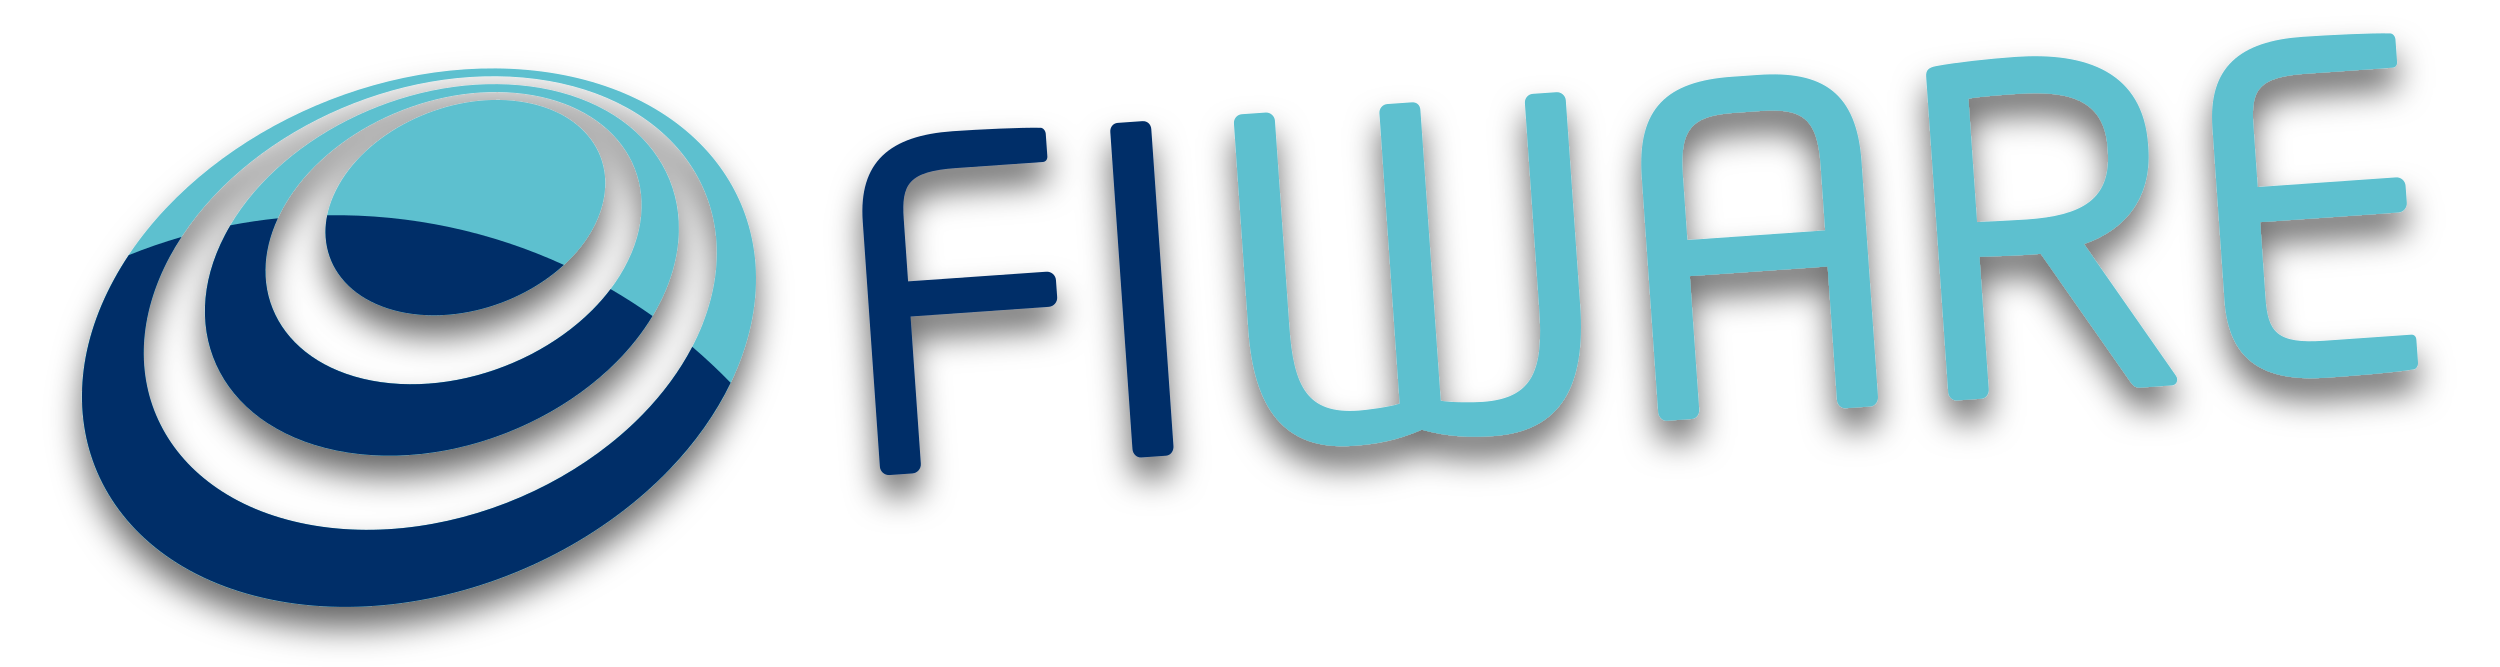
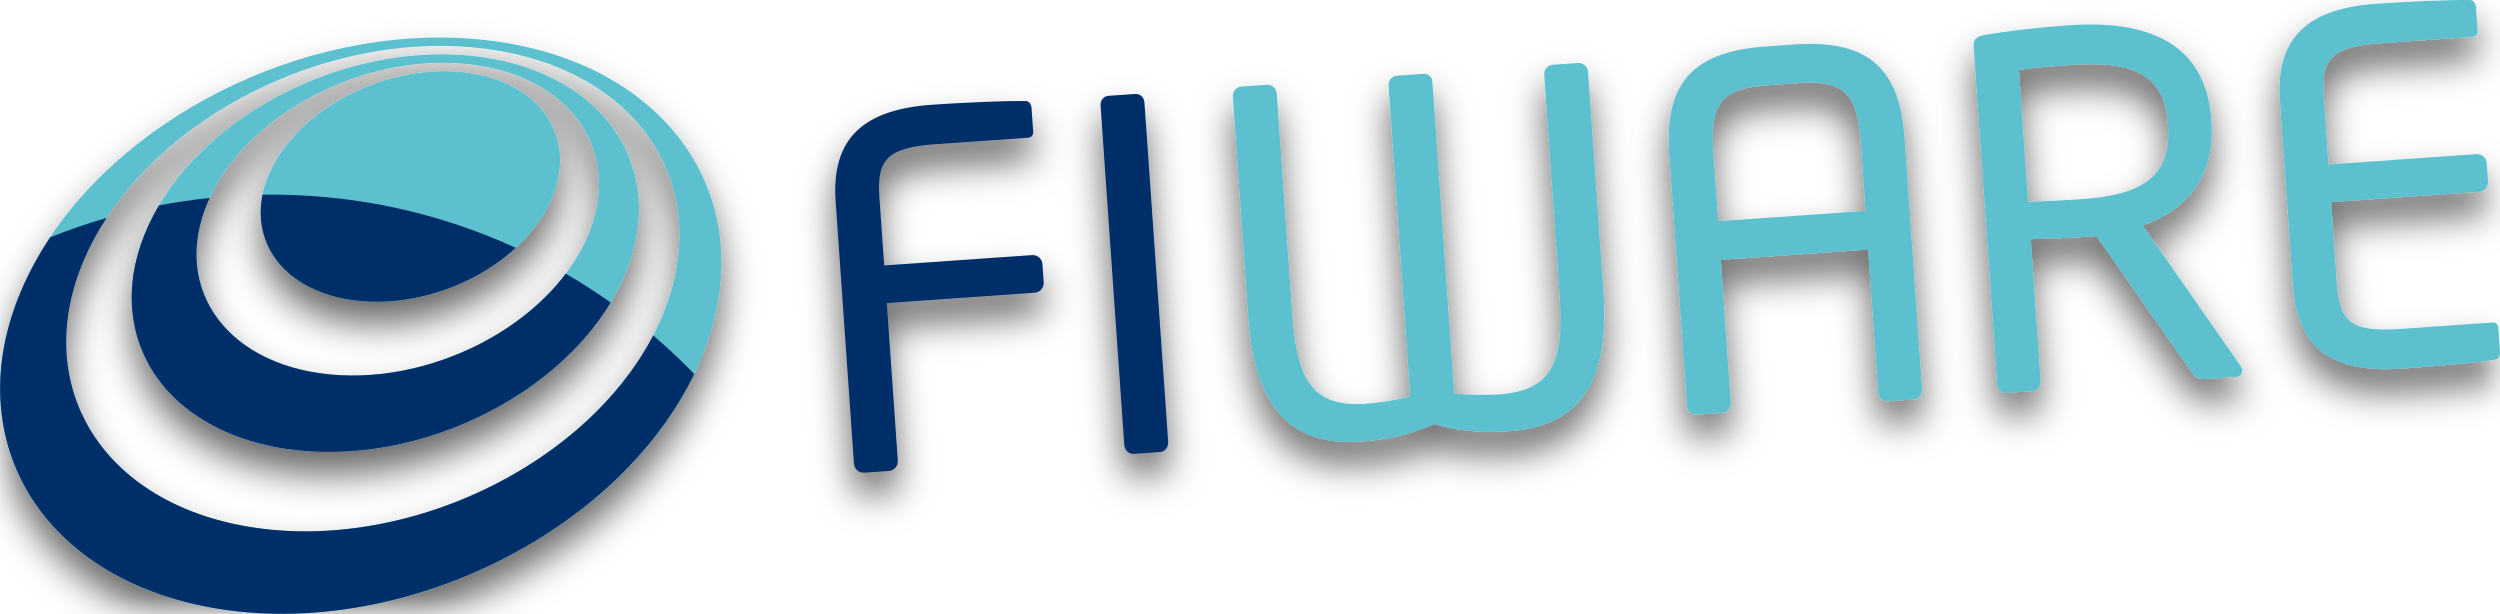
- <svg xmlns="http://www.w3.org/2000/svg" id="Capa_1" data-name="Capa 1" viewBox="0 0 600 160">
+ <svg xmlns="http://www.w3.org/2000/svg" id="Capa_1" data-name="Capa 1" viewBox="0 0 560.67 137.66">
  <defs>
-     <filter id="drop-shadow-1" filterUnits="userSpaceOnUse">
+     <filter id="drop-shadow-1">
      <feOffset dx="0" dy="5" />
      <feGaussianBlur result="blur" stdDeviation="4" />
      <feFlood flood-color="#000" flood-opacity=".6" />
      <feComposite in2="blur" operator="in" />
      <feComposite in="SourceGraphic" />
    </filter>
  </defs>
  <g style="fill: none; filter: url(#drop-shadow-1);">
    <g>
      <g>
-         <path d="m134.16,27.21c-3.18-1.59-6.94-2.64-11.2-3.05-4.23-.4-8.56-.1-12.78.78-4.21.88-8.31,2.34-12.1,4.25-3.8,1.93-7.29,4.32-10.26,7.09-2.98,2.77-5.45,5.93-7.17,9.37-1.74,3.45-2.55,6.87-2.54,10.09.02,3.25.88,6.31,2.5,9,1.64,2.72,4.05,5.08,7.14,6.9,3.12,1.84,6.93,3.13,11.33,3.7,4.42.58,9.01.37,13.51-.51,4.51-.88,8.91-2.43,12.97-4.51,4.04-2.08,7.72-4.7,10.78-7.7,3.05-3,5.47-6.38,7.03-10.02,1.55-3.6,2.11-7.12,1.81-10.37-.31-3.22-1.46-6.18-3.36-8.74-1.87-2.54-4.46-4.68-7.65-6.29Z" style="fill: #5dc0cf;" />
-         <path d="m156.63,36.09c-3.27-4.3-7.72-7.91-13.15-10.58-5.36-2.65-11.68-4.41-18.79-5.05-7.04-.63-14.22-.13-21.2,1.33-6.96,1.46-13.76,3.87-20.05,7.05-6.3,3.18-12.13,7.17-17.13,11.78-5.04,4.63-9.26,9.93-12.3,15.72-3.07,5.86-4.64,11.68-4.82,17.23-.19,5.62,1.04,10.96,3.58,15.71,2.58,4.83,6.5,9.06,11.64,12.38,5.2,3.37,11.64,5.8,19.15,6.96,7.59,1.17,15.51.93,23.3-.52,7.84-1.47,15.5-4.14,22.54-7.79,7.02-3.64,13.38-8.25,18.65-13.57,5.23-5.28,9.34-11.24,11.93-17.63,2.56-6.3,3.38-12.41,2.73-18.03-.65-5.55-2.75-10.63-6.07-14.98Zm-5.08,24.66c-2.08,4.98-5.34,9.61-9.46,13.72-4.14,4.14-9.14,7.72-14.64,10.56-5.52,2.85-11.52,4.95-17.66,6.12-6.12,1.16-12.35,1.4-18.34.56-5.94-.84-11.05-2.68-15.22-5.24-4.12-2.55-7.29-5.81-9.42-9.56-2.09-3.69-3.17-7.87-3.1-12.28.06-4.37,1.24-8.98,3.62-13.62,2.36-4.61,5.69-8.84,9.7-12.54,3.98-3.69,8.64-6.89,13.7-9.44,5.04-2.56,10.5-4.49,16.09-5.67,5.61-1.17,11.37-1.58,17.02-1.05,5.68.52,10.73,1.93,14.98,4.05,4.31,2.15,7.82,5.01,10.38,8.43,2.58,3.45,4.2,7.46,4.66,11.82.47,4.43-.23,9.21-2.3,14.14Z" style="fill: #5dc0cf;" />
-         <path d="m180.97,60.27c-1.12-8.01-4.31-15.3-9.18-21.53-4.77-6.1-11.19-11.19-18.93-14.96-7.59-3.69-16.5-6.13-26.45-7.01-9.82-.86-19.82-.13-29.52,1.92-9.65,2.03-19.09,5.38-27.84,9.8-8.78,4.43-16.95,9.98-24.01,16.4-7.14,6.5-13.2,13.94-17.67,22.12-4.55,8.33-7.04,16.67-7.59,24.66-.58,8.16.86,15.97,4.16,23,3.38,7.19,8.71,13.56,15.84,18.64,7.27,5.18,16.38,9,27.14,10.95,10.91,1.97,22.39,1.82,33.74-.19,11.42-2.02,22.62-5.89,32.9-11.28,10.25-5.38,19.5-12.2,27.11-20.11,7.52-7.81,13.36-16.64,16.95-26.06,3.52-9.26,4.51-18.17,3.36-26.35Zm-12.31,17.46c-3.1,7.87-8.07,15.22-14.42,21.74-6.42,6.58-14.2,12.26-22.81,16.75-8.63,4.5-18.01,7.76-27.61,9.5-9.54,1.74-19.21,1.96-28.44.41-9.11-1.52-16.88-4.61-23.13-8.85-6.13-4.17-10.78-9.43-13.78-15.41-2.94-5.86-4.29-12.41-3.94-19.28.35-6.75,2.36-13.82,6.15-20.91,3.74-6.98,8.87-13.35,14.95-18.91,6.03-5.52,13.03-10.29,20.58-14.1,7.53-3.81,15.65-6.69,23.96-8.44,8.35-1.75,16.94-2.37,25.37-1.62,8.53.76,16.15,2.86,22.62,6.03,6.57,3.22,11.99,7.56,16,12.76,4.08,5.29,6.7,11.45,7.57,18.22.88,6.88-.04,14.36-3.08,22.11Z" style="fill: #5dc0cf;" />
+         <path d="m114.51,19.21c-3.18-1.59-6.94-2.64-11.2-3.05-4.23-.4-8.56-.1-12.78.78-4.21.88-8.31,2.34-12.1,4.25-3.8,1.93-7.29,4.32-10.26,7.09-2.98,2.77-5.45,5.93-7.17,9.37-1.74,3.45-2.55,6.87-2.54,10.09.02,3.25.88,6.31,2.5,9,1.64,2.72,4.05,5.08,7.14,6.9,3.12,1.84,6.93,3.13,11.33,3.7,4.42.58,9.01.37,13.51-.51,4.51-.88,8.91-2.43,12.97-4.51,4.04-2.08,7.72-4.7,10.78-7.7,3.05-3,5.47-6.38,7.03-10.02,1.55-3.6,2.11-7.12,1.81-10.37-.31-3.22-1.46-6.18-3.36-8.74-1.87-2.54-4.46-4.68-7.65-6.29h-.01Z" style="fill: #5dc0cf;" />
+         <path d="m136.98,28.09c-3.27-4.3-7.72-7.91-13.15-10.58-5.36-2.65-11.68-4.41-18.79-5.05-7.04-.63-14.22-.13-21.2,1.33-6.96,1.46-13.76,3.87-20.05,7.05-6.3,3.18-12.13,7.17-17.13,11.78-5.04,4.63-9.26,9.93-12.3,15.72-3.07,5.86-4.64,11.68-4.82,17.23-.19,5.62,1.04,10.96,3.58,15.71,2.58,4.83,6.5,9.06,11.64,12.38,5.2,3.37,11.64,5.8,19.15,6.96,7.59,1.17,15.51.93,23.3-.52,7.84-1.47,15.5-4.14,22.54-7.79,7.02-3.64,13.38-8.25,18.65-13.57,5.23-5.28,9.34-11.24,11.93-17.63,2.56-6.3,3.38-12.41,2.73-18.03-.65-5.55-2.75-10.63-6.07-14.98h0Zm-5.08,24.66c-2.08,4.98-5.34,9.61-9.46,13.72-4.14,4.14-9.14,7.72-14.64,10.56-5.52,2.85-11.52,4.95-17.66,6.12-6.12,1.16-12.35,1.4-18.34.56-5.94-.84-11.05-2.68-15.22-5.24-4.12-2.55-7.29-5.81-9.42-9.56-2.09-3.69-3.17-7.87-3.1-12.28.06-4.37,1.24-8.98,3.62-13.62,2.36-4.61,5.69-8.84,9.7-12.54,3.98-3.69,8.64-6.89,13.7-9.44,5.04-2.56,10.5-4.49,16.09-5.67,5.61-1.17,11.37-1.58,17.02-1.05,5.68.52,10.73,1.93,14.98,4.05,4.31,2.15,7.82,5.01,10.38,8.43,2.58,3.45,4.2,7.46,4.66,11.82.47,4.43-.23,9.21-2.3,14.14h0Z" style="fill: #5dc0cf;" />
+         <path d="m161.32,52.27c-1.12-8.01-4.31-15.3-9.18-21.53-4.77-6.1-11.19-11.19-18.93-14.96-7.59-3.69-16.5-6.13-26.45-7.01-9.82-.86-19.82-.13-29.52,1.92-9.65,2.03-19.09,5.38-27.84,9.8-8.78,4.43-16.95,9.98-24.01,16.4-7.14,6.5-13.2,13.94-17.67,22.12C3.17,67.34.68,75.68.13,83.67c-.58,8.16.86,15.97,4.16,23,3.38,7.19,8.71,13.56,15.84,18.64,7.27,5.18,16.38,9,27.14,10.95,10.91,1.97,22.39,1.82,33.74-.19,11.42-2.02,22.62-5.89,32.9-11.28,10.25-5.38,19.5-12.2,27.11-20.11,7.52-7.81,13.36-16.64,16.95-26.06,3.52-9.26,4.51-18.17,3.36-26.35h-.01Zm-12.31,17.46c-3.1,7.87-8.07,15.22-14.42,21.74-6.42,6.58-14.2,12.26-22.81,16.75-8.63,4.5-18.01,7.76-27.61,9.5-9.54,1.74-19.21,1.96-28.44.41-9.11-1.52-16.88-4.61-23.13-8.85-6.13-4.17-10.78-9.43-13.78-15.41-2.94-5.86-4.29-12.41-3.94-19.28.35-6.75,2.36-13.82,6.15-20.91,3.74-6.98,8.87-13.35,14.95-18.91,6.03-5.52,13.03-10.29,20.58-14.1,7.53-3.81,15.65-6.69,23.96-8.44,8.35-1.75,16.94-2.37,25.37-1.62,8.53.76,16.15,2.86,22.62,6.03,6.57,3.22,11.99,7.56,16,12.76,4.08,5.29,6.7,11.45,7.57,18.22.88,6.88-.04,14.36-3.08,22.11h0Z" style="fill: #5dc0cf;" />
      </g>
      <g>
-         <path d="m87.74,71.65c3.12,1.84,6.93,3.13,11.33,3.7,4.42.58,9.02.36,13.51-.51,4.51-.88,8.92-2.42,12.97-4.51,3.61-1.85,6.92-4.14,9.77-6.75-17.34-7.94-36.62-12.22-56.79-11.92-.28,1.39-.43,2.76-.42,4.09.02,3.25.87,6.31,2.49,9.01,1.64,2.72,4.05,5.08,7.14,6.9Z" style="fill: #002e67;" />
-         <path d="m64.4,101.66c5.2,3.37,11.64,5.8,19.15,6.96,7.59,1.17,15.51.92,23.31-.52,7.83-1.46,15.5-4.13,22.54-7.79,7.03-3.64,13.39-8.25,18.66-13.57,3.34-3.38,6.22-7.04,8.54-10.9-3.25-2.3-6.61-4.46-10.06-6.46-1.33,1.76-2.82,3.47-4.44,5.09-4.15,4.14-9.14,7.72-14.65,10.57-5.51,2.84-11.52,4.95-17.66,6.12-6.12,1.17-12.35,1.4-18.34.56-5.94-.84-11.06-2.67-15.22-5.24-4.12-2.55-7.3-5.81-9.42-9.55-2.09-3.7-3.17-7.87-3.1-12.28.06-3.94,1.03-8.07,2.97-12.26-3.85.4-7.65.96-11.38,1.68-.45.76-.88,1.52-1.28,2.29-3.07,5.86-4.64,11.69-4.82,17.23-.19,5.62,1.04,10.96,3.58,15.72,2.58,4.83,6.5,9.06,11.63,12.38Z" style="fill: #002e67;" />
-         <path d="m166.14,83.25c-3.02,5.8-7.06,11.25-11.9,16.22-6.41,6.58-14.2,12.26-22.8,16.75-8.63,4.5-18.02,7.76-27.61,9.5-9.54,1.74-19.21,1.95-28.44.41-9.11-1.53-16.89-4.61-23.12-8.86-6.14-4.16-10.78-9.43-13.77-15.41-2.95-5.86-4.3-12.41-3.95-19.28.35-6.75,2.36-13.82,6.15-20.91.88-1.64,1.84-3.24,2.87-4.81-4.32,1.25-8.55,2.71-12.67,4.37-1.26,1.88-2.43,3.81-3.5,5.78-4.55,8.32-7.04,16.67-7.6,24.66-.57,8.16.86,15.97,4.16,23,3.38,7.18,8.71,13.55,15.83,18.63,7.27,5.18,16.39,9,27.14,10.95,10.91,1.98,22.39,1.82,33.74-.19,11.42-2.02,22.61-5.89,32.89-11.28,10.25-5.37,19.5-12.2,27.1-20.11,6.1-6.34,11.1-13.35,14.69-20.8-2.93-3.02-6.01-5.91-9.21-8.64Z" style="fill: #002e67;" />
+         <path d="m68.09,63.65c3.12,1.84,6.93,3.13,11.33,3.7,4.42.58,9.02.36,13.51-.51,4.51-.88,8.92-2.42,12.97-4.51,3.61-1.85,6.92-4.14,9.77-6.75-17.34-7.94-36.62-12.22-56.79-11.92-.28,1.39-.43,2.76-.42,4.09.02,3.25.87,6.31,2.49,9.01,1.64,2.72,4.05,5.08,7.14,6.9h0Z" style="fill: #002e67;" />
+         <path d="m44.75,93.66c5.2,3.37,11.64,5.8,19.15,6.96,7.59,1.17,15.51.92,23.31-.52,7.83-1.46,15.5-4.13,22.54-7.79,7.03-3.64,13.39-8.25,18.66-13.57,3.34-3.38,6.22-7.04,8.54-10.9-3.25-2.3-6.61-4.46-10.06-6.46-1.33,1.76-2.82,3.47-4.44,5.09-4.15,4.14-9.14,7.72-14.65,10.57-5.51,2.84-11.52,4.95-17.66,6.12-6.12,1.17-12.35,1.4-18.34.56-5.94-.84-11.06-2.67-15.22-5.24-4.12-2.55-7.3-5.81-9.42-9.55-2.09-3.7-3.17-7.87-3.1-12.28.06-3.94,1.03-8.07,2.97-12.26-3.85.4-7.65.96-11.38,1.68-.45.76-.88,1.52-1.28,2.29-3.07,5.86-4.64,11.69-4.82,17.23-.19,5.62,1.04,10.96,3.58,15.72,2.58,4.83,6.5,9.06,11.63,12.38v-.03Z" style="fill: #002e67;" />
+         <path d="m146.49,75.25c-3.02,5.8-7.06,11.25-11.9,16.22-6.41,6.58-14.2,12.26-22.8,16.75-8.63,4.5-18.02,7.76-27.61,9.5-9.54,1.74-19.21,1.95-28.44.41-9.11-1.53-16.89-4.61-23.12-8.86-6.14-4.16-10.78-9.43-13.77-15.41-2.95-5.86-4.3-12.41-3.95-19.28.35-6.75,2.36-13.82,6.15-20.91.88-1.64,1.84-3.24,2.87-4.81-4.32,1.25-8.55,2.71-12.67,4.37-1.26,1.88-2.43,3.81-3.5,5.78C3.2,67.33.71,75.68.15,83.67c-.57,8.16.86,15.97,4.16,23,3.38,7.18,8.71,13.55,15.83,18.63,7.27,5.18,16.39,9,27.14,10.95,10.91,1.98,22.39,1.82,33.74-.19,11.42-2.02,22.61-5.89,32.89-11.28,10.25-5.37,19.5-12.2,27.1-20.11,6.1-6.34,11.1-13.35,14.69-20.8-2.93-3.02-6.01-5.91-9.21-8.64v.02Z" style="fill: #002e67;" />
      </g>
    </g>
    <g>
-       <path d="m249.79,30.67c-4.57-.11-14.75.38-21.12.82-15.13,1.06-22.62,7.33-21.61,21.71l4.11,58.79c.08,1.19,1.12,2.1,2.31,2.02l5.51-.39c1.19-.08,2.09-1.13,2.01-2.32l-2.47-35.34,33.18-2.32c1.19-.08,2.09-1.13,2.01-2.31l-.29-4.11c-.08-1.19-1.13-2.09-2.31-2.01l-33.18,2.32-1.05-15.02c-.57-8.22,1.05-11.37,12.51-12.17l20.86-1.46c.75-.05,1.15-.63,1.1-1.38l-.38-5.4c-.05-.65-.54-1.37-1.19-1.44Z" style="fill: #002e67;" />
-       <path d="m274.22,29.07l-5.95.42c-1.19.08-1.88,1.11-1.8,2.19l5.32,76.08c.08,1.19,1.02,2.1,2.1,2.03l5.95-.42c1.18-.08,1.87-1.21,1.79-2.3l-5.32-76.08c-.08-1.19-1-1.99-2.08-1.91Z" style="fill: #002e67;" />
+       <path d="m230.14,22.67c-4.57-.11-14.75.38-21.12.82-15.13,1.06-22.62,7.33-21.61,21.71l4.11,58.79c.08,1.19,1.12,2.1,2.31,2.02l5.51-.39c1.19-.08,2.09-1.13,2.01-2.32l-2.47-35.34,33.18-2.32c1.19-.08,2.09-1.13,2.01-2.31l-.29-4.11c-.08-1.19-1.13-2.09-2.31-2.01l-33.18,2.32-1.05-15.02c-.57-8.22,1.05-11.37,12.51-12.17l20.86-1.46c.75-.05,1.15-.63,1.1-1.38l-.38-5.4c-.05-.65-.54-1.37-1.19-1.44h0Z" style="fill: #002e67;" />
+       <path d="m254.57,21.07l-5.95.42c-1.19.08-1.88,1.11-1.8,2.19l5.32,76.08c.08,1.19,1.02,2.1,2.1,2.03l5.95-.42c1.18-.08,1.87-1.21,1.79-2.3l-5.32-76.08c-.08-1.19-1-1.99-2.08-1.91h-.01Z" style="fill: #002e67;" />
    </g>
    <g>
-       <path d="m373.61,22.12l-5.73.4c-1.18.08-1.98,1.11-1.91,2.2l3.46,49.5c1.02,14.59-1.43,21.39-13.65,22.24-1.84.13-7.59.2-10.01-.28l-4.88-69.81c-.08-1.19-.89-1.9-2.08-1.81l-5.84.41c-1.19.08-1.98,1.11-1.91,2.2l4.87,69.71c-2.34.81-8.04,1.54-9.88,1.67-12.21.85-15.59-5.53-16.61-20.13l-3.46-49.5c-.08-1.08-1.12-1.99-2.2-1.91l-5.73.4c-1.19.08-1.98,1.11-1.91,2.2l3.46,49.5c1.31,18.8,8.54,29.05,24.97,27.9,5.63-.39,10.66-1.29,16.67-3.88,6.31,1.73,11.54,1.91,17.16,1.52,16.43-1.15,22.16-12.3,20.85-31.11l-3.46-49.5c-.08-1.08-1.12-1.99-2.19-1.91Z" style="fill: #5dc0cf;" />
-       <path d="m421.96,17.98l-6.27.44c-15.57,1.09-22.82,7.46-21.67,24l3.95,56.52c.08,1.08,1.02,2.11,2.09,2.03l5.95-.42c1.19-.08,1.87-1.22,1.79-2.3l-2.24-31.99,33.07-2.31,2.24,31.99c.08,1.2,1.01,2.11,2.1,2.03l5.94-.42c1.09-.08,1.87-1.22,1.8-2.3l-3.95-56.52c-1.16-16.54-9.35-21.83-24.8-20.75Zm16.08,37.32l-33.07,2.31-1.11-15.88c-.79-11.24,2.61-13.97,12.44-14.66l6.27-.44c9.83-.69,13.58,1.55,14.36,12.79l1.11,15.88Z" style="fill: #5dc0cf;" />
-       <path d="m500.16,58.56c9.66-3.28,16.29-10.91,15.44-23.02l-.05-.76c-1.22-17.51-14.81-22.32-31.88-21.12-6.27.44-14.35,1.33-18.96,2.2-1.93.35-2.53,1.04-2.43,2.56l5.29,75.66c.08,1.19,1.02,2.1,2.1,2.02l5.83-.41c1.19-.08,1.87-1.21,1.79-2.29l-2.22-31.77c5.74-.19,8.34-.26,11.91-.51l1.84-.13.97-.07,21.6,30.85c.96,1.34,1.61,1.3,2.9,1.21l6.92-.48c.87-.06,1.36-.74,1.31-1.5-.02-.33-.16-.64-.39-.95l-21.97-31.48Zm-13.77-5.88c-2.48.17-7.14.39-11.9.62l-2.07-29.62c2.57-.51,8.51-.92,11.87-1.16,13.51-.94,20.78,2.13,21.54,12.94l.05.76c.82,11.67-6.19,15.53-19.48,16.46Z" style="fill: #5dc0cf;" />
-       <path d="m553.34,17.7l20.86-1.46c.75-.05,1.15-.62,1.09-1.37l-.38-5.41c-.05-.65-.53-1.37-1.19-1.44-4.57-.12-14.74.38-21.12.82-15.13,1.06-22.62,7.34-21.62,21.71l2.91,41.61c1.01,14.37,9.3,19.55,24.43,18.49,6.37-.45,16.96-1.3,21.03-2.02.64-.15,1.02-.94.97-1.59l-.39-5.51c-.05-.75-.52-1.27-1.27-1.21l-20.86,1.46c-11.46.8-13.51-2.1-14.09-10.31l-1.27-18.16,33.18-2.32c1.19-.08,2.09-1.12,2.01-2.31l-.29-4.1c-.08-1.19-1.12-2.09-2.31-2.01l-33.18,2.32-1.05-15.02c-.57-8.21,1.06-11.37,12.51-12.17Z" style="fill: #5dc0cf;" />
+       <path d="m353.96,14.12l-5.73.4c-1.18.08-1.98,1.11-1.91,2.2l3.46,49.5c1.02,14.59-1.43,21.39-13.65,22.24-1.84.13-7.59.2-10.01-.28l-4.88-69.81c-.08-1.19-.89-1.9-2.08-1.81l-5.84.41c-1.19.08-1.98,1.11-1.91,2.2l4.87,69.71c-2.34.81-8.04,1.54-9.88,1.67-12.21.85-15.59-5.53-16.61-20.13l-3.46-49.5c-.08-1.08-1.12-1.99-2.2-1.91l-5.73.4c-1.19.08-1.98,1.11-1.91,2.2l3.46,49.5c1.31,18.8,8.54,29.05,24.97,27.9,5.63-.39,10.66-1.29,16.67-3.88,6.31,1.73,11.54,1.91,17.16,1.52,16.43-1.15,22.16-12.3,20.85-31.11l-3.46-49.5c-.08-1.08-1.12-1.99-2.19-1.91h.01Z" style="fill: #5dc0cf;" />
+       <path d="m402.31,9.98l-6.27.44c-15.57,1.09-22.82,7.46-21.67,24l3.95,56.52c.08,1.08,1.02,2.11,2.09,2.03l5.95-.42c1.19-.08,1.87-1.22,1.79-2.3l-2.24-31.99,33.07-2.31,2.24,31.99c.08,1.2,1.01,2.11,2.1,2.03l5.94-.42c1.09-.08,1.87-1.22,1.8-2.3l-3.95-56.52c-1.16-16.54-9.35-21.83-24.8-20.75h0Zm16.08,37.32l-33.07,2.31-1.11-15.88c-.79-11.24,2.61-13.97,12.44-14.66l6.27-.44c9.83-.69,13.58,1.55,14.36,12.79l1.11,15.88h0Z" style="fill: #5dc0cf;" />
+       <path d="m480.51,50.56c9.66-3.28,16.29-10.91,15.44-23.02l-.05-.76c-1.22-17.51-14.81-22.32-31.88-21.12-6.27.44-14.35,1.33-18.96,2.2-1.93.35-2.53,1.04-2.43,2.56l5.29,75.66c.08,1.19,1.02,2.1,2.1,2.02l5.83-.41c1.19-.08,1.87-1.21,1.79-2.29l-2.22-31.77c5.74-.19,8.34-.26,11.91-.51l1.84-.13.97-.07,21.6,30.85c.96,1.34,1.61,1.3,2.9,1.21l6.92-.48c.87-.06,1.36-.74,1.31-1.5-.02-.33-.16-.64-.39-.95l-21.97-31.48h0Zm-13.77-5.88c-2.48.17-7.14.39-11.9.62l-2.07-29.62c2.57-.51,8.51-.92,11.87-1.16,13.51-.94,20.78,2.13,21.54,12.94l.05.76c.82,11.67-6.19,15.53-19.48,16.46h0Z" style="fill: #5dc0cf;" />
+       <path d="m533.69,9.7l20.86-1.46c.75-.05,1.15-.62,1.09-1.37l-.38-5.41c-.05-.65-.53-1.37-1.19-1.44-4.57-.12-14.74.38-21.12.82-15.13,1.06-22.62,7.34-21.62,21.71l2.91,41.61c1.01,14.37,9.3,19.55,24.43,18.49,6.37-.45,16.96-1.3,21.03-2.02.64-.15,1.02-.94.97-1.59l-.39-5.51c-.05-.75-.52-1.27-1.27-1.21l-20.86,1.46c-11.46.8-13.51-2.1-14.09-10.31l-1.27-18.16,33.18-2.32c1.19-.08,2.09-1.12,2.01-2.31l-.29-4.1c-.08-1.19-1.12-2.09-2.31-2.01l-33.18,2.32-1.05-15.02c-.57-8.21,1.06-11.37,12.51-12.17h.03Z" style="fill: #5dc0cf;" />
    </g>
  </g>
</svg>
